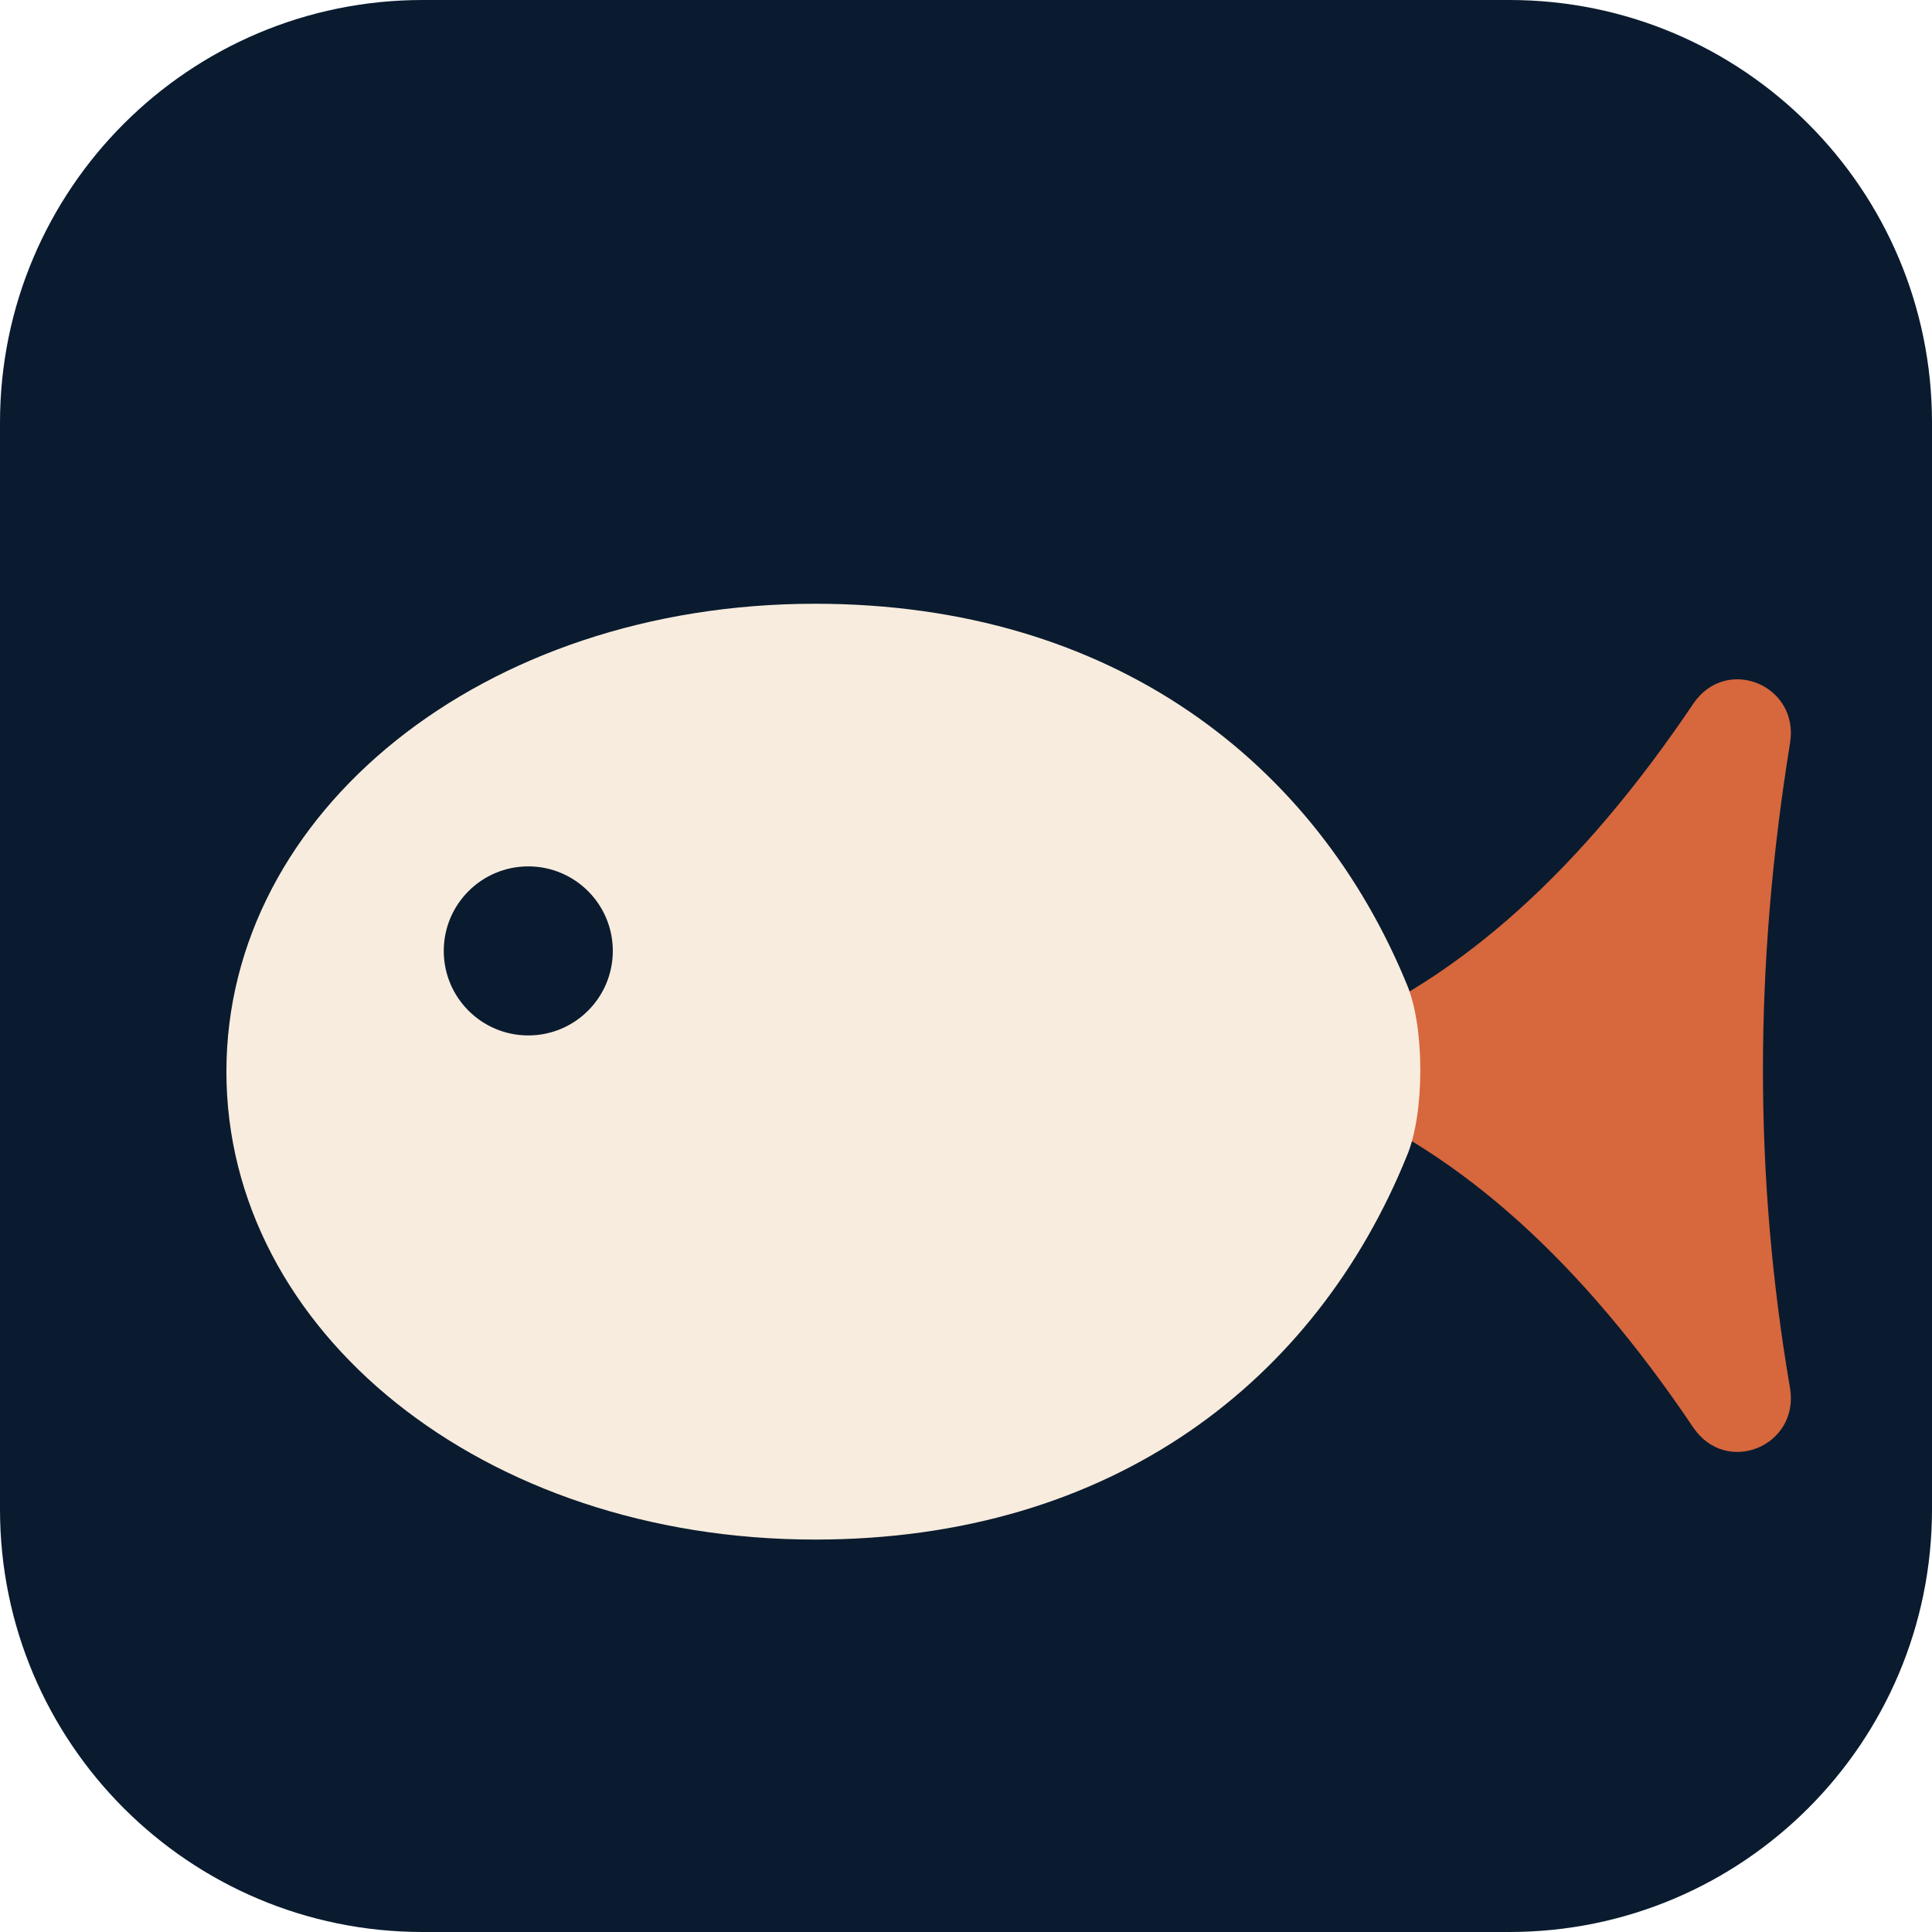
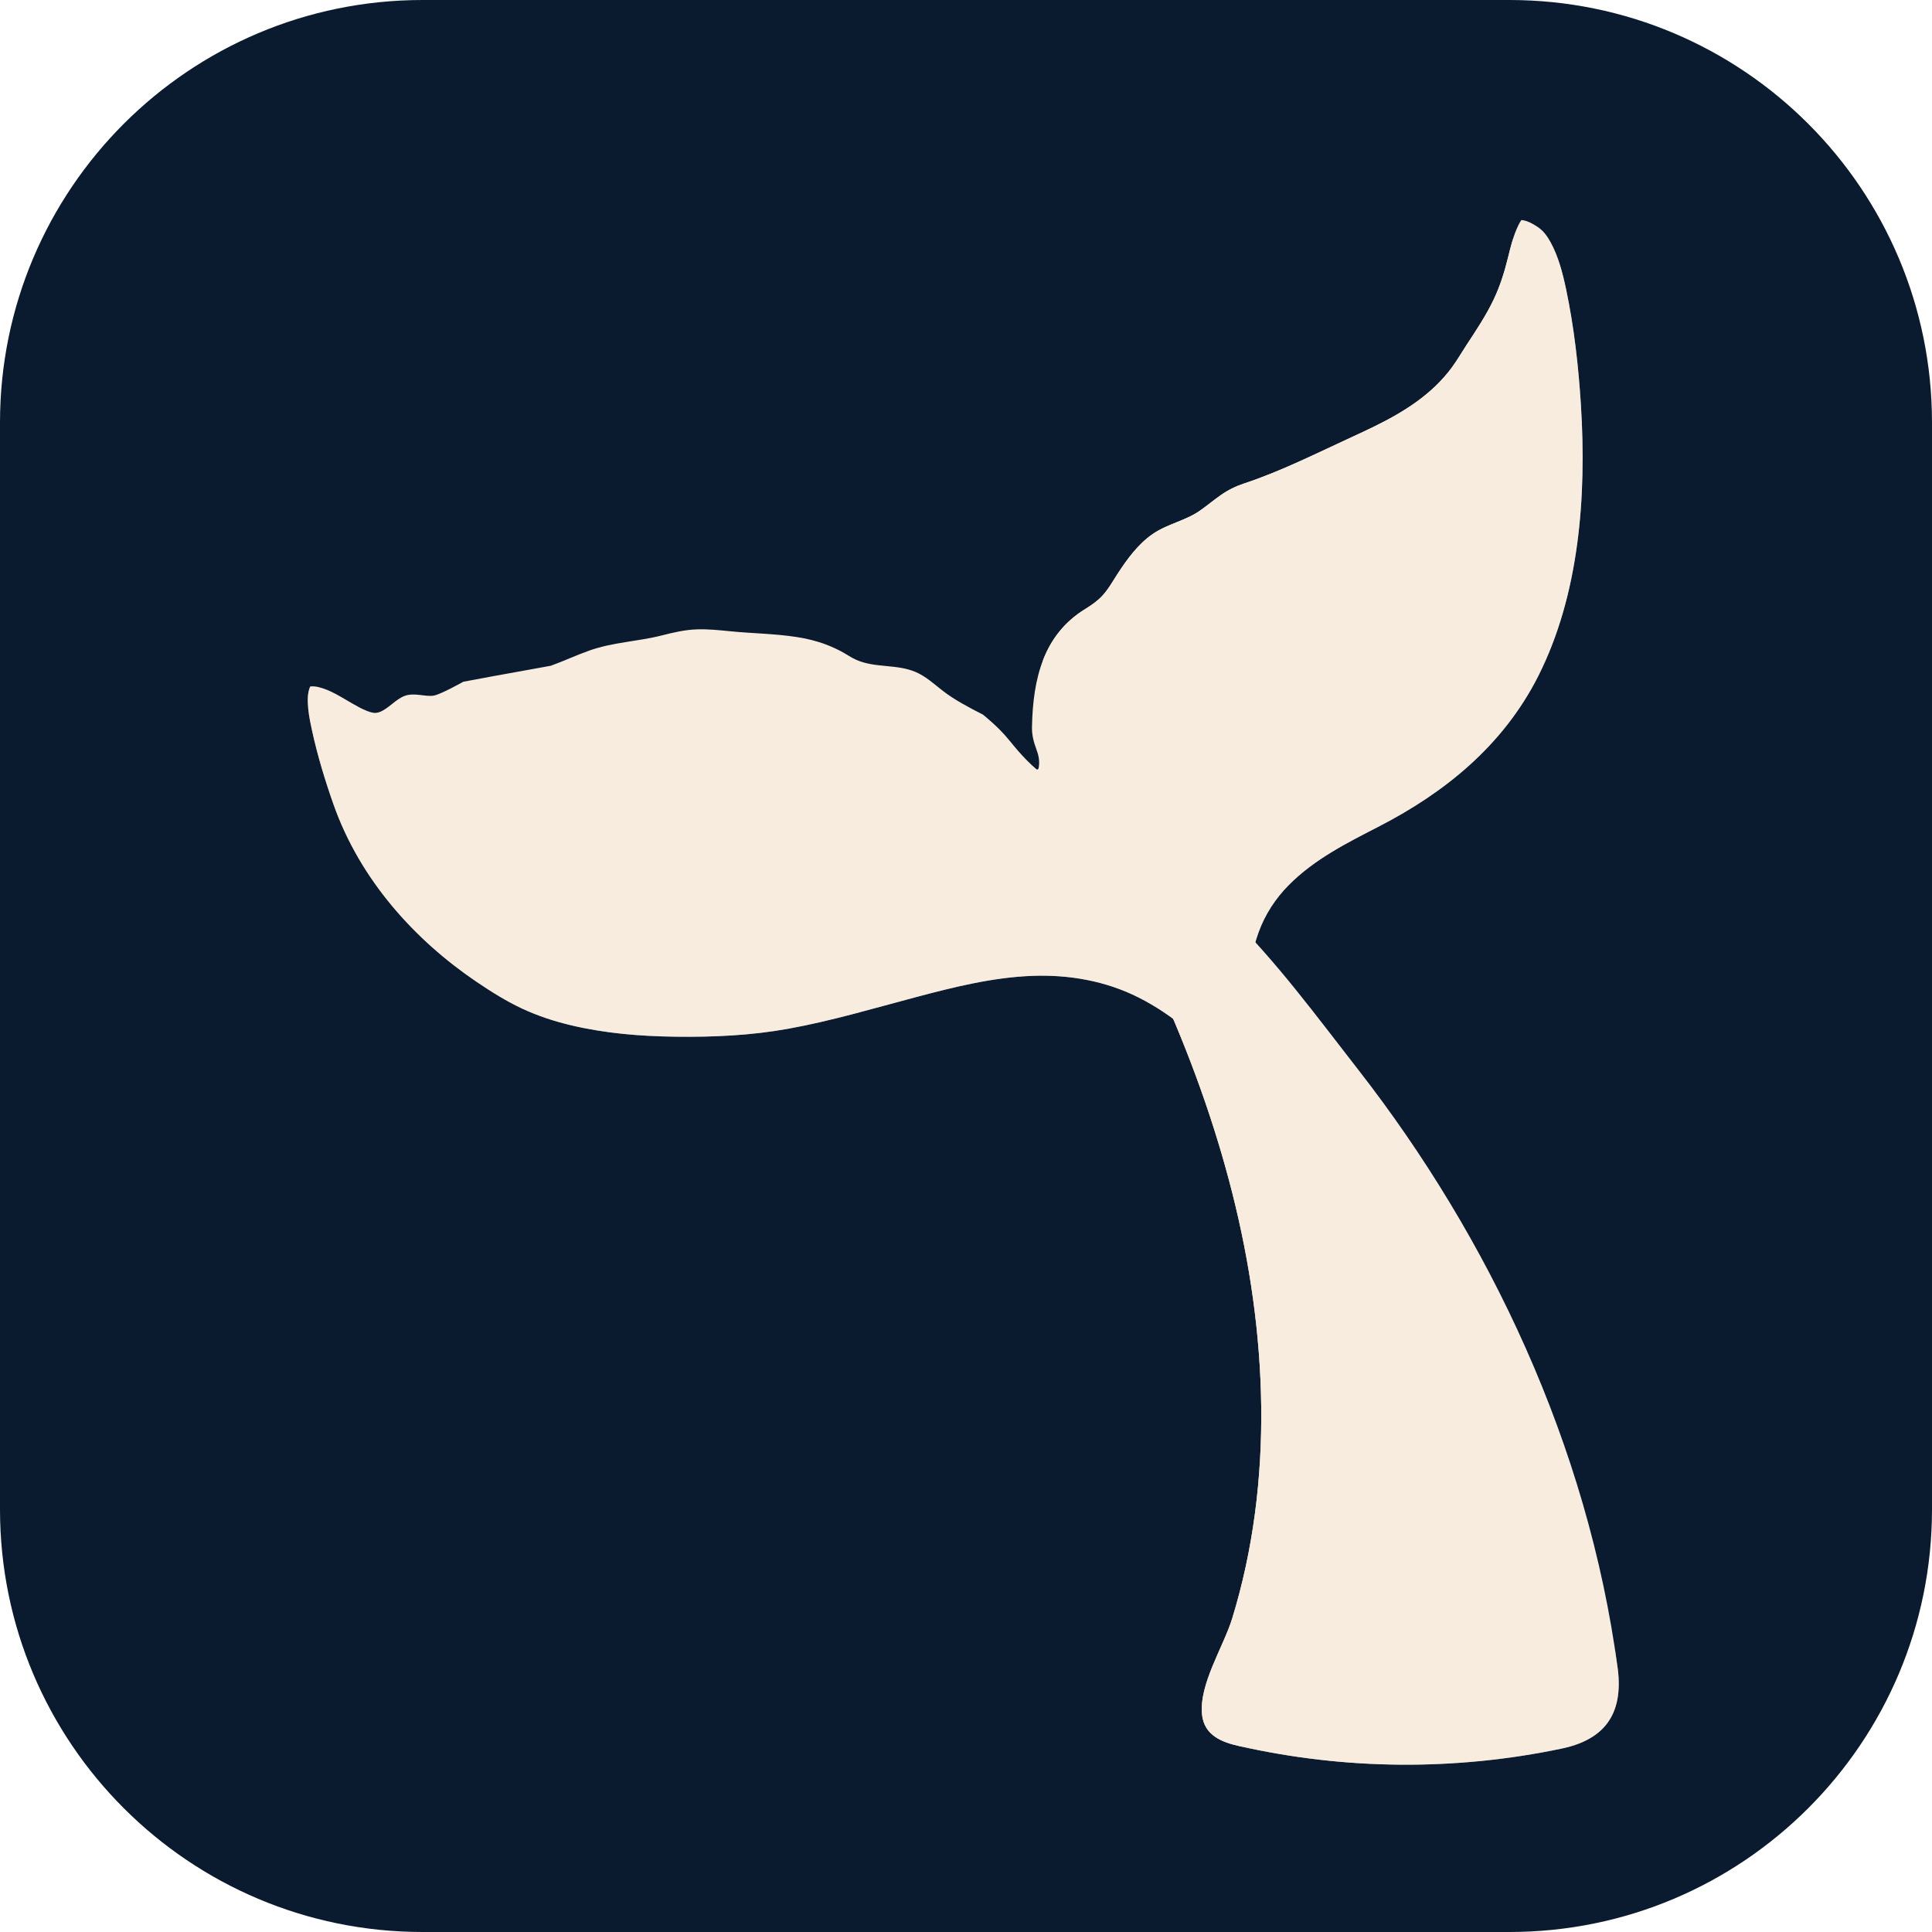
<svg xmlns="http://www.w3.org/2000/svg" viewBox="0 0 64 64" role="img" aria-label="Whaleora">
  <rect width="64" height="64" rx="14" fill="#0a1b2f" />
-   <path d="M44 34.2c4.4-1.8 8.4-5.4 12.1-10.9 1.1-1.6 3.5-.6 3.2 1.3-1.2 7.4-1.2 14.4 0 21.4.3 1.9-2.1 2.9-3.2 1.3-3.7-5.5-7.7-9.1-12.1-10.9z" fill="#d7673d" />
-   <path d="M7.5 35.5C7.5 26.9 16 20 27 20c9.9 0 16.6 5.3 19.6 12.6.6 1.4.6 4.3 0 5.7C43.6 45.7 36.9 51 27 51 16 51 7.5 44.1 7.5 35.5z" fill="#f8ecde" />
-   <circle cx="17.5" cy="31.5" r="2.8" fill="#0a1b2f" />
+   <g transform="translate(32 33) scale(0.68) translate(-33.7 -39.1)">
+     <path d="M1.756 24.012C1.889 23.995 2.027 24.012 2.156 24.042C2.736 24.177 3.271 24.538 3.794 24.836C4.037 24.975 4.282 25.114 4.541 25.212C4.641 25.25 4.744 25.283 4.848 25.296C5.005 25.316 5.153 25.261 5.293 25.183C5.705 24.956 6.047 24.515 6.512 24.427C6.767 24.378 7.024 24.416 7.28 24.447C7.393 24.461 7.508 24.472 7.622 24.471C7.747 24.47 7.849 24.444 7.966 24.398C8.397 24.231 8.804 24 9.216 23.781C10.2 23.597 11.184 23.413 12.171 23.239C12.606 23.162 13.042 23.084 13.477 23.002C14.104 22.775 14.717 22.488 15.347 22.264C16.498 21.853 17.718 21.824 18.892 21.523C19.46 21.377 20.013 21.249 20.598 21.23C21.133 21.212 21.666 21.268 22.198 21.321C23.277 21.43 24.369 21.436 25.443 21.602C25.933 21.678 26.42 21.793 26.889 21.972C27.139 22.068 27.384 22.179 27.623 22.305C27.869 22.435 28.101 22.602 28.355 22.715C29.282 23.124 30.323 22.91 31.254 23.31C31.742 23.519 32.149 23.897 32.575 24.228C33.144 24.669 33.861 25.044 34.528 25.384C34.824 25.628 35.113 25.884 35.386 26.161C35.692 26.471 35.954 26.824 36.242 27.154C36.522 27.474 36.816 27.776 37.134 28.047C37.169 28.076 37.224 28.045 37.234 28.001C37.306 27.657 37.238 27.361 37.119 27.044C36.995 26.713 36.909 26.372 36.914 26.009C36.956 23.561 37.508 21.466 39.516 20.234C39.805 20.056 40.085 19.864 40.326 19.609C40.619 19.299 40.83 18.918 41.065 18.555C41.547 17.808 42.085 17.076 42.79 16.589C43.515 16.087 44.385 15.948 45.109 15.439C45.45 15.199 45.773 14.927 46.115 14.688C46.469 14.441 46.839 14.259 47.237 14.127C49.045 13.531 50.772 12.655 52.513 11.855C53.935 11.202 55.39 10.51 56.572 9.377C56.861 9.099 57.132 8.795 57.375 8.464C57.628 8.117 57.848 7.736 58.085 7.374C58.553 6.662 59.028 5.953 59.401 5.171C59.707 4.53 59.919 3.863 60.092 3.165C60.23 2.609 60.365 2.029 60.618 1.524C60.658 1.442 60.704 1.363 60.754 1.29C61.027 1.304 61.341 1.486 61.564 1.636C61.829 1.814 62.028 2.097 62.187 2.39C62.562 3.078 62.769 3.88 62.934 4.661C63.323 6.501 63.537 8.413 63.656 10.297C63.937 14.765 63.575 19.557 61.573 23.515C59.843 26.935 56.966 29.204 53.857 30.811C52.311 31.61 50.681 32.409 49.404 33.708C48.774 34.349 48.268 35.116 47.947 36.005C47.632 36.876 47.494 37.817 47.491 38.756C47.483 40.751 48.029 42.711 48.707 44.532C48.926 45.119 49.165 45.696 49.414 46.267C49.413 46.269 49.413 46.271 49.412 46.272C49.38 46.381 49.227 46.349 49.164 46.315C49.137 46.301 49.114 46.284 49.088 46.268C49.102 46.298 49.116 46.328 49.131 46.357C49.188 46.466 49.277 46.658 49.391 46.707C49.466 46.739 49.474 46.862 49.378 46.831C49.159 46.762 49.009 46.483 48.889 46.285C48.825 46.18 48.765 46.072 48.707 45.963C48.457 45.702 48.271 45.374 48.106 45.017C48.079 44.959 48.082 44.916 48.101 44.887C47.608 44.113 47.015 43.4 46.438 42.717C45.197 41.248 43.764 40.001 42.117 39.169C40.492 38.349 38.711 38.046 36.94 38.11C35.013 38.18 33.115 38.655 31.244 39.151C29.184 39.697 27.135 40.309 25.044 40.686C23.225 41.015 21.388 41.098 19.549 41.074C17.842 41.052 16.127 40.914 14.454 40.516C13.646 40.324 12.851 40.064 12.086 39.709C11.309 39.348 10.565 38.879 9.844 38.391C6.866 36.373 4.184 33.444 2.882 29.741C2.474 28.58 2.104 27.365 1.84 26.148C1.731 25.652 1.488 24.556 1.756 24.012Z" fill="#f8ecde" fill-opacity="1" />
+     <path d="M58.018 8.405C56.649 10.328 54.837 11.811 52.862 12.838C52.354 13.103 51.833 13.337 51.303 13.541C50.788 13.74 50.258 13.93 49.722 14.045C49.115 14.175 48.494 14.274 47.923 14.556C47.409 14.809 47.013 15.23 46.66 15.712C46.556 15.854 46.456 16.002 46.335 16.124C46.197 16.262 46.032 16.353 45.86 16.421C45.367 16.615 44.848 16.687 44.334 16.77C43.866 16.845 43.473 17.064 43.099 17.389C42.865 17.593 42.658 17.816 42.486 18.09C42.325 18.348 42.199 18.63 42.077 18.913C41.838 19.467 41.582 20.119 41.081 20.431C40.528 20.776 39.887 20.75 39.297 20.96C38.988 21.07 38.698 21.247 38.454 21.491C38.185 21.761 37.946 22.084 37.714 22.395C37.617 22.526 37.522 22.658 37.429 22.792C37.819 21.753 38.469 20.876 39.517 20.233C39.806 20.055 40.085 19.863 40.327 19.608C40.619 19.298 40.831 18.917 41.065 18.554C41.547 17.807 42.086 17.075 42.79 16.588C43.516 16.086 44.385 15.947 45.109 15.438C45.45 15.198 45.773 14.926 46.115 14.687C46.469 14.44 46.839 14.258 47.238 14.126C49.046 13.53 50.772 12.654 52.514 11.854C53.935 11.2 55.39 10.509 56.572 9.376C56.862 9.098 57.132 8.794 57.375 8.463C57.629 8.116 57.848 7.735 58.086 7.373C58.553 6.661 59.028 5.952 59.402 5.17C59.707 4.529 59.92 3.862 60.093 3.164C60.172 2.843 60.252 2.514 60.352 2.196C60.118 4.471 59.288 6.621 58.018 8.405Z" fill="#f8ecde" fill-opacity="1" />
+     <path opacity="0.48" d="M1.757 24.012C1.767 24.011 1.777 24.011 1.786 24.01C1.999 25.327 2.486 26.607 3.022 27.768C3.796 29.445 4.763 31.023 5.877 32.432C7.155 34.05 8.644 35.455 10.314 36.525C11.866 37.518 13.557 38.212 15.302 38.619C18.922 39.462 22.68 39.108 26.281 38.318C28.438 37.845 30.547 37.164 32.736 36.88C34.997 36.587 37.292 36.628 39.532 37.105C40.678 37.349 41.802 37.705 42.9 38.15C43.56 38.418 44.224 38.733 44.911 38.9C45.333 39.002 45.836 39.05 46.176 38.687C46.63 38.204 46.617 37.314 46.601 36.671C46.6 36.637 46.584 36.615 46.562 36.605C46.823 35.464 47.28 34.395 47.925 33.466C48.604 32.489 49.452 31.683 50.349 30.975C52.271 29.457 54.409 28.322 56.286 26.723C58.47 24.861 60.207 22.345 61.355 19.541C62.532 16.666 63.092 13.497 63.093 10.333C63.093 7.424 62.626 4.522 61.751 1.788C61.925 1.956 62.067 2.169 62.186 2.389C62.561 3.077 62.768 3.879 62.933 4.66C63.322 6.5 63.536 8.412 63.655 10.296C63.935 14.764 63.574 19.556 61.572 23.514C59.842 26.934 56.965 29.203 53.856 30.81C52.31 31.609 50.68 32.408 49.403 33.707C48.773 34.347 48.267 35.115 47.946 36.004C47.631 36.875 47.493 37.816 47.49 38.755C47.482 40.75 48.028 42.71 48.706 44.531C48.925 45.118 49.164 45.695 49.413 46.266C49.412 46.268 49.412 46.27 49.411 46.271C49.379 46.38 49.226 46.347 49.163 46.314C49.136 46.3 49.112 46.283 49.087 46.267C49.102 46.297 49.115 46.327 49.13 46.356C49.188 46.465 49.276 46.657 49.39 46.706C49.465 46.738 49.473 46.861 49.377 46.83C49.158 46.761 49.008 46.482 48.888 46.284C48.824 46.179 48.764 46.07 48.706 45.962C48.456 45.701 48.27 45.373 48.105 45.016C48.078 44.958 48.081 44.915 48.1 44.886C47.607 44.112 47.014 43.399 46.438 42.716C45.196 41.247 43.763 39.999 42.116 39.168C40.491 38.347 38.71 38.045 36.939 38.109C35.011 38.179 33.114 38.654 31.243 39.15C29.183 39.696 27.134 40.308 25.043 40.685C23.224 41.014 21.387 41.097 19.548 41.073C17.841 41.051 16.126 40.913 14.453 40.515C13.645 40.323 12.85 40.063 12.085 39.708C11.308 39.347 10.563 38.878 9.843 38.39C6.865 36.372 4.183 33.443 2.881 29.74C2.473 28.579 2.103 27.363 1.839 26.147C1.732 25.652 1.489 24.556 1.757 24.012Z" fill="#f8ecde" fill-opacity="1" />
+     <path d="M46.331 38.099C46.361 37.754 46.407 37.411 46.468 37.071C46.464 37.379 46.44 37.688 46.367 37.984C46.357 38.025 46.343 38.061 46.331 38.099Z" fill="#f8ecde" fill-opacity="1" />
+     <path d="M39.444 31C39.972 30.274 42.241 31.844 42.672 32.099C44.053 32.917 45.318 33.966 46.494 35.119C48.821 37.399 50.791 40.094 52.822 42.699C59.179 50.858 63.991 60.983 65.444 71.817C65.76 74.174 64.701 75.338 62.715 75.754C57.53 76.841 52.162 76.797 46.992 75.627C46.211 75.45 45.297 75.133 45.197 74.08C45.056 72.6 46.245 70.791 46.668 69.414C48.724 62.719 48.379 55.447 46.678 48.706C45.805 45.251 44.589 41.911 43.142 38.715C42.426 37.136 41.652 35.59 40.828 34.081C40.431 33.354 39.485 32.547 39.355 31.684C39.306 31.358 39.344 31.138 39.444 31Z" fill="#f8ecde" fill-opacity="1" />
+     <path opacity="0.26" d="M39.529 30.915C39.589 30.957 39.65 30.997 39.709 31.04C42.516 33.085 44.709 36.083 46.703 39.067C48.878 42.321 50.738 45.823 52.224 49.543C53.768 53.408 54.874 57.495 55.594 61.657C56.22 65.273 56.496 68.998 56.444 72.684C56.426 73.965 56.355 75.252 56.186 76.521C53.105 76.607 50.014 76.311 46.992 75.627C46.21 75.45 45.296 75.133 45.196 74.08C45.056 72.6 46.245 70.791 46.667 69.414C48.724 62.719 48.379 55.447 46.677 48.706C45.804 45.251 44.589 41.911 43.141 38.715C42.426 37.136 41.651 35.59 40.827 34.081C40.431 33.354 39.485 32.547 39.355 31.684C39.306 31.358 39.343 31.138 39.443 31C39.468 30.966 39.497 30.939 39.529 30.915Z" fill="#f8ecde" fill-opacity="1" />
+     <path opacity="0.48" d="M39.692 30.836C40.733 31.688 41.663 32.714 42.49 33.831C43.856 35.678 44.955 37.759 45.951 39.882C47.137 42.413 48.205 45.018 49.121 47.689C50.069 50.451 50.852 53.286 51.452 56.171C51.742 57.566 52.001 58.966 52.151 60.39C52.293 61.75 52.378 63.117 52.54 64.475C52.826 66.881 53.37 69.469 55.009 71.173C56.412 72.632 58.337 73.363 60.218 73.473C61.154 73.528 62.103 73.428 63.008 73.146C63.735 72.918 64.415 72.492 64.884 71.811C65.066 71.545 65.209 71.258 65.32 70.956C65.363 71.242 65.406 71.529 65.444 71.817C65.76 74.173 64.701 75.338 62.715 75.754C57.53 76.84 52.162 76.797 46.992 75.626C46.211 75.45 45.297 75.132 45.197 74.079C45.056 72.599 46.245 70.791 46.668 69.414C48.724 62.719 48.379 55.446 46.678 48.706C45.805 45.25 44.589 41.911 43.142 38.714C42.426 37.135 41.652 35.59 40.828 34.08C40.431 33.353 39.485 32.547 39.355 31.683C39.306 31.357 39.344 31.137 39.444 31C39.505 30.916 39.59 30.864 39.692 30.836Z" fill="#f8ecde" fill-opacity="1" />
+     <path opacity="0.48" d="M44.662 39.008C46.308 42.318 47.095 46.129 47.797 49.812C48.447 53.227 48.925 56.662 49.053 60.158C49.181 63.645 48.996 67.156 48.398 70.583C48.097 72.309 47.689 74.01 47.166 75.664C47.108 75.651 47.049 75.64 46.991 75.627C46.21 75.45 45.295 75.132 45.196 74.08C45.055 72.599 46.244 70.791 46.667 69.414C48.723 62.719 48.378 55.446 46.676 48.706C45.804 45.25 44.588 41.911 43.14 38.715C42.425 37.135 41.651 35.59 40.827 34.08C40.43 33.353 39.484 32.547 39.354 31.683C39.333 31.54 39.329 31.418 39.339 31.314C41.234 33.772 43.24 36.148 44.662 39.008Z" fill="#f8ecde" fill-opacity="1" />
+   </g>
</svg>
